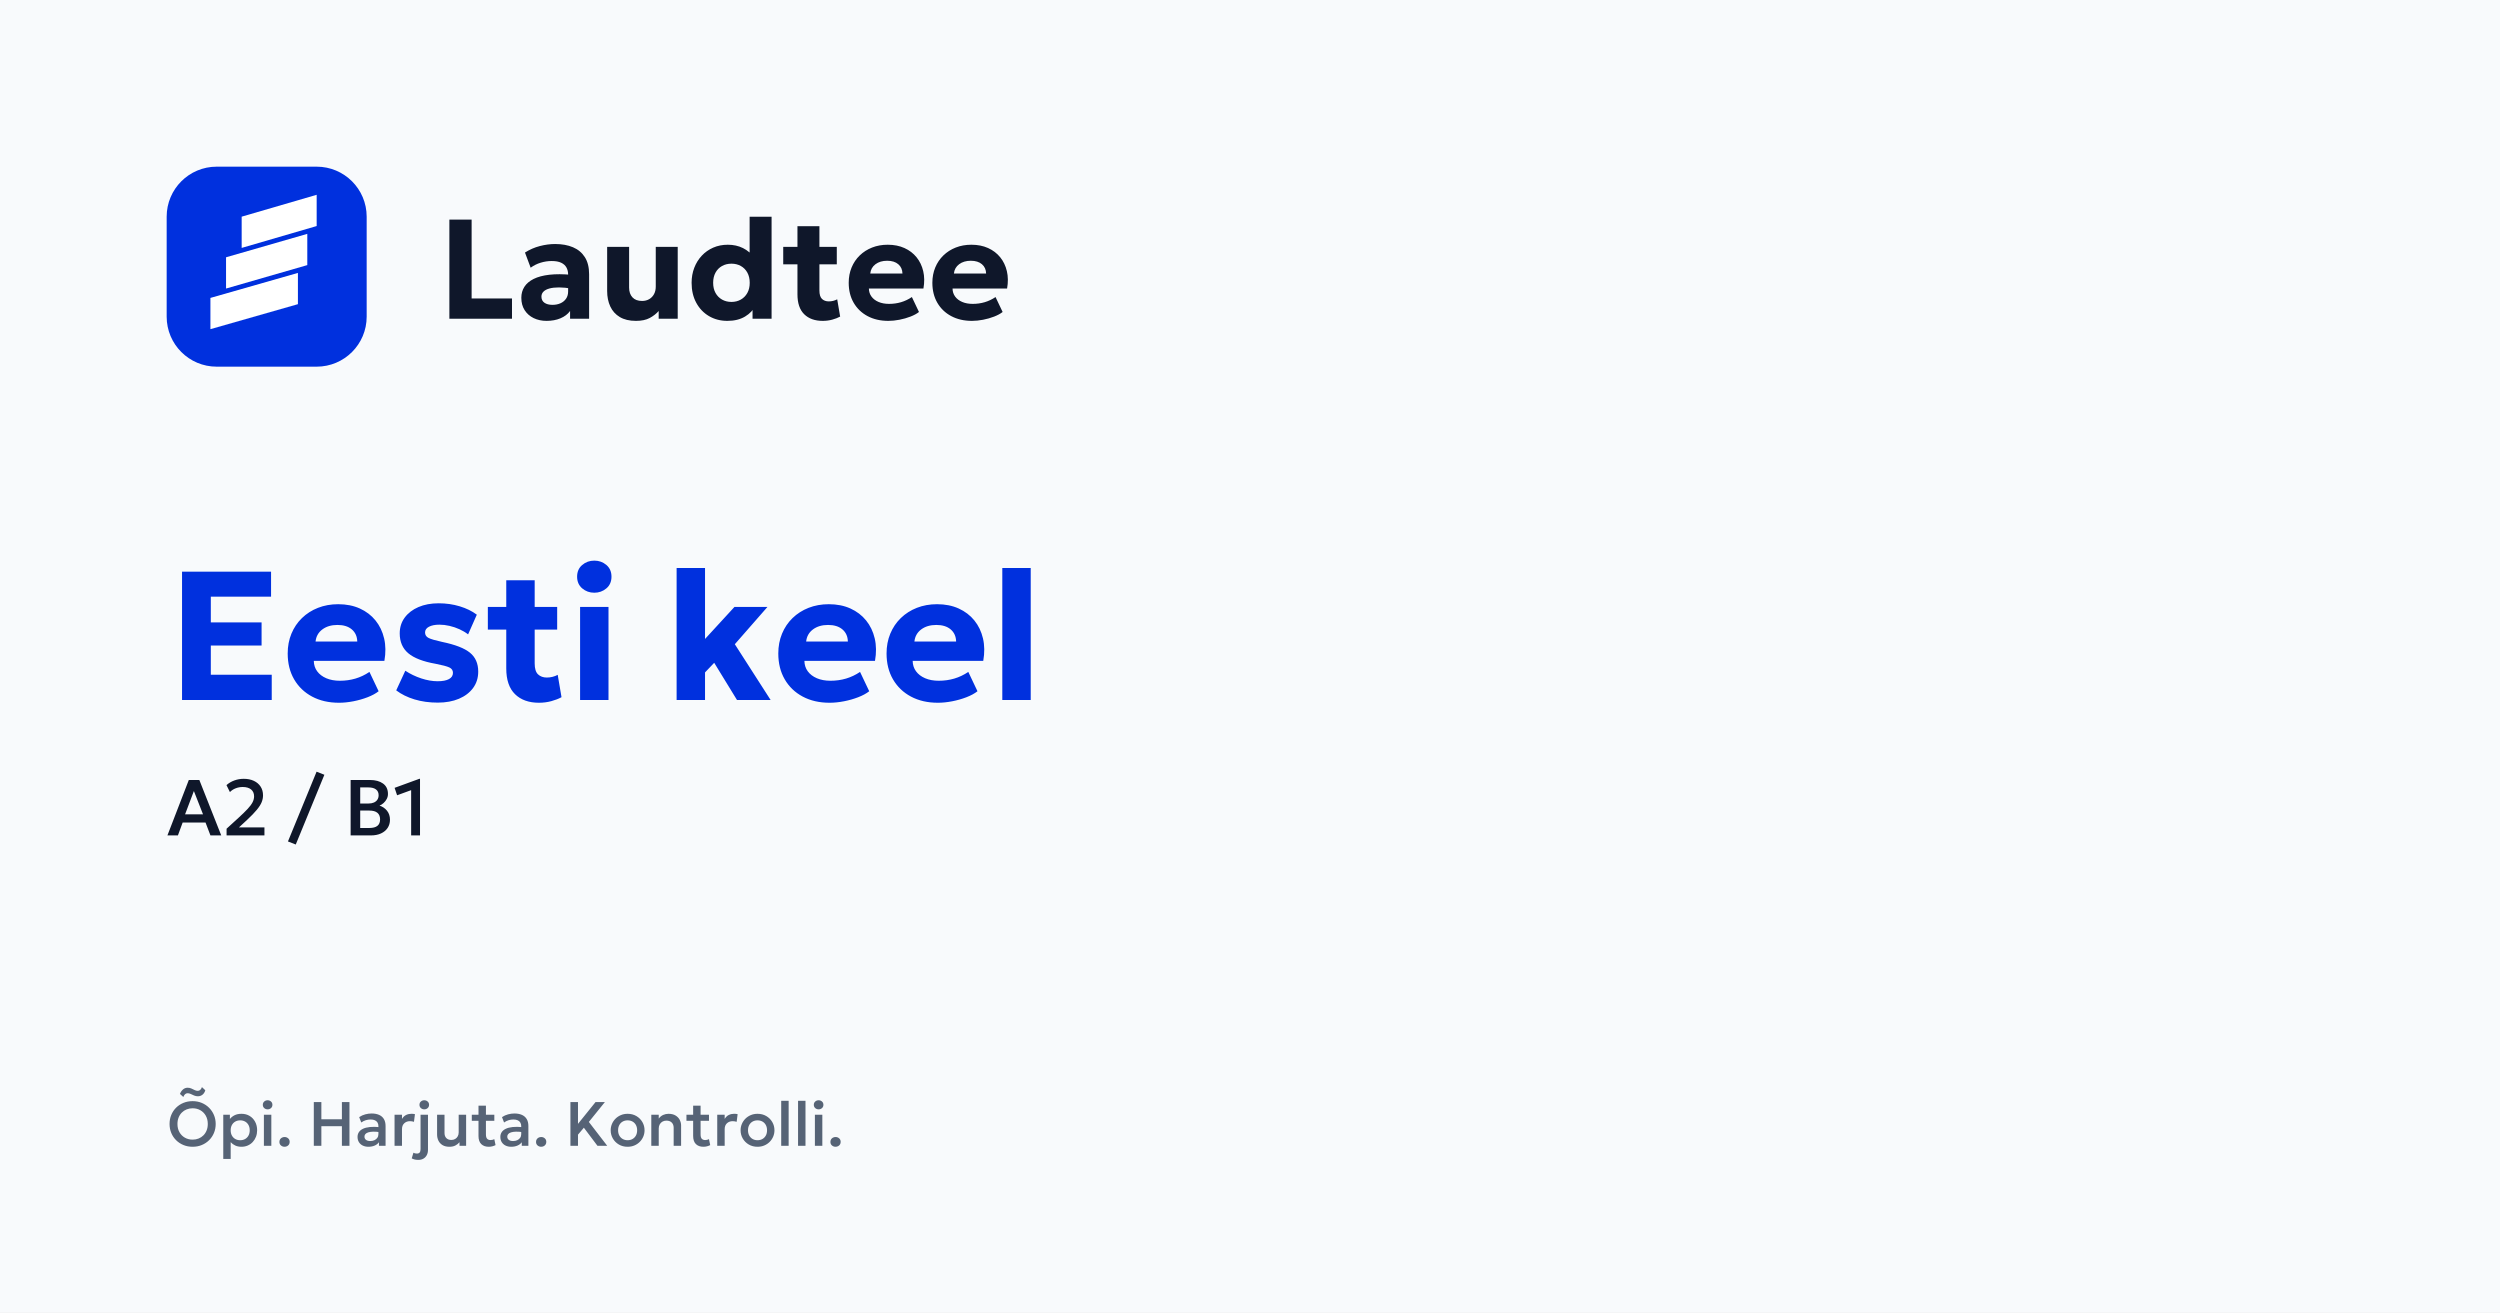
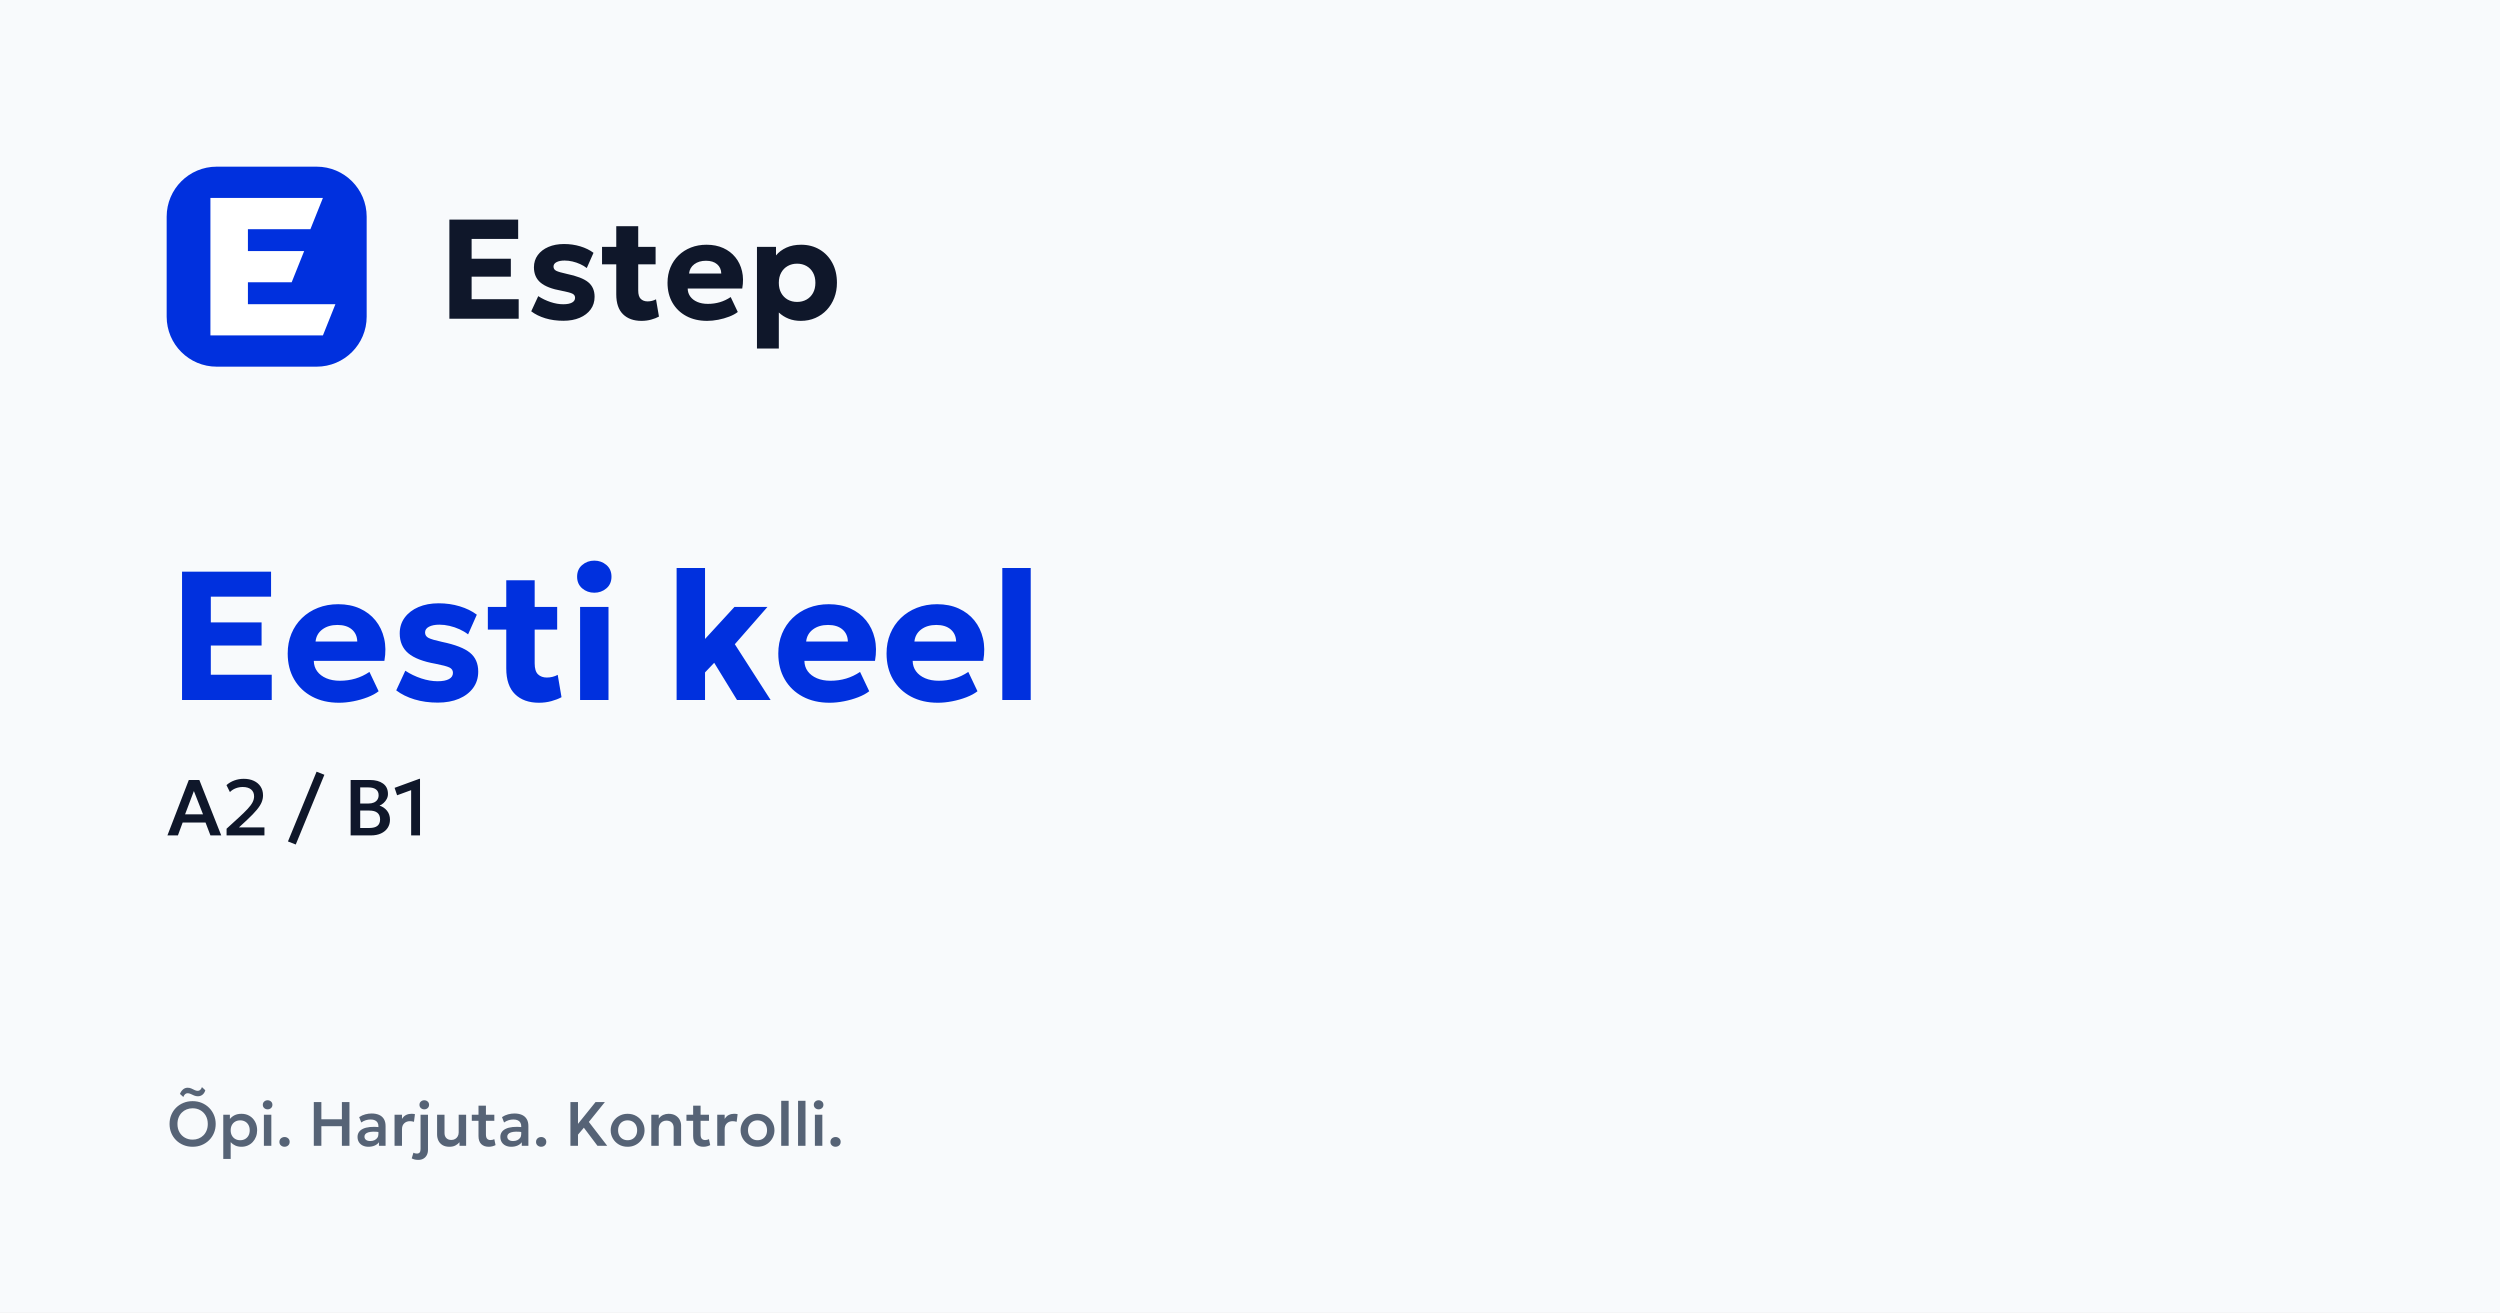
<svg xmlns="http://www.w3.org/2000/svg" viewBox="0 0 1200 630" width="1200" height="630">
  <rect width="1200" height="630" fill="#f8fafc" />
  <g transform="translate(80 80) scale(1.5)">
    <rect width="64" height="64" rx="16" fill="#0030de" />
    <g fill="#ffffff" transform="translate(0 0) scale(1)">
-       <path d="M14 42 42 34V44L14 52Z" />
-       <path d="M19 29 45 21.5V31.5L19 39Z" />
-       <path d="M24 16 48 9V19L24 26Z" />
+       <path d="M14 10L50 10L46 20L26 20L26 27L44 27L40 37L26 37L26 44L54 44L50 54L14 54Z" />
    </g>
  </g>
-   <path fill="#0f172a" transform="translate(210 153) scale(0.034 -0.034)" d="M167.688 0.0V1400.0H481.688V286.75H1051.688V0.0ZM1539.375 -30.0Q1437.812 -30.0 1357.312 9.219Q1276.812 48.438 1230.094 121.438Q1183.375 194.438 1183.375 296.125Q1183.375 383.188 1226.688 450.844Q1270.0 518.5 1357.75 562.219Q1445.5 605.938 1579.344 621.312Q1713.188 636.688 1894.25 619.875L1897.5 425.0Q1795.438 442.188 1715.469 442.25Q1635.5 442.312 1580.312 427.219Q1525.125 412.125 1496.188 383.062Q1467.25 354.0 1467.25 311.938Q1467.25 255.625 1509.625 225.938Q1552.0 196.25 1623.438 196.25Q1685.812 196.25 1735.562 218.344Q1785.312 240.438 1814.719 282.688Q1844.125 324.938 1844.125 385.75V623.375Q1844.125 680.438 1820.438 723.562Q1796.75 766.688 1745.969 790.844Q1695.188 815.0 1612.375 815.0Q1533.625 815.0 1456.219 791.312Q1378.812 767.625 1315.125 720.5L1234.938 934.625Q1333.312 997.312 1444.312 1026.156Q1555.312 1055.0 1661.125 1055.0Q1804.5 1055.0 1912.281 1009.531Q2020.062 964.062 2080.219 869.438Q2140.375 774.812 2140.375 627.5V0.0H1871.625V109.5Q1822.375 42.438 1735.875 6.219Q1649.375 -30.0 1539.375 -30.0ZM2802.062 -30.0Q2663.688 -30.0 2573.469 24.219Q2483.25 78.438 2439.156 173.594Q2395.062 268.75 2395.062 392.375V1015.0H2705.062V440.125Q2705.062 353.125 2752.188 302.188Q2799.312 251.25 2888.062 251.25Q2945.25 251.25 2988.969 276.844Q3032.688 302.438 3057.0 347.844Q3081.312 393.25 3081.312 453.25V1015.0H3391.312V0.0H3122.562V109.5Q3072.062 51.625 2996.156 10.812Q2920.25 -30.0 2802.062 -30.0ZM4092.562 -30.0Q3946.875 -30.0 3832.562 37.438Q3718.25 104.875 3652.781 226.031Q3587.312 347.188 3587.312 507.5Q3587.312 621.125 3624.719 718.781Q3662.125 816.438 3730.406 889.688Q3798.688 962.938 3892.156 1003.969Q3985.625 1045.0 4098.062 1045.0Q4218.062 1045.0 4312.781 997.625Q4407.5 950.25 4476.688 858.125L4406.438 787.375V1440.0H4716.438V0.0H4447.688V260.125L4490.438 190.125Q4445.0 92.938 4342.531 31.469Q4240.062 -30.0 4092.562 -30.0ZM4149.688 237.5Q4223.5 237.5 4281.969 270.5Q4340.438 303.5 4374.125 363.938Q4407.812 424.375 4407.812 507.5Q4407.812 590.625 4374.469 651.219Q4341.125 711.812 4282.656 744.656Q4224.188 777.5 4149.688 777.5Q4075.188 777.5 4016.719 744.656Q3958.25 711.812 3924.906 651.219Q3891.562 590.625 3891.562 507.5Q3891.562 424.375 3925.25 363.938Q3958.938 303.5 4017.406 270.5Q4075.875 237.5 4149.688 237.5ZM5438.188 -30.0Q5272.5 -30.0 5177.094 63.656Q5081.688 157.312 5081.688 344.25V1306.5H5391.688V1015.0H5637.062V768.0H5391.688V399.375Q5391.688 314.312 5428.344 279.656Q5465 245 5524.125 245.0Q5555.938 245.0 5586.406 252.656Q5616.875 260.312 5642.938 274.375L5684.438 30.625Q5638.562 5.438 5574.125 -12.281Q5509.688 -30.0 5438.188 -30.0ZM4880.812 768.0V1015.0H5111.812V768.0ZM6364.812 -30.0Q6197.625 -30.0 6071.625 37.281Q5945.625 104.562 5875.469 225.438Q5805.312 346.312 5805.312 507.625Q5805.312 625.188 5846.094 723.656Q5886.875 822.125 5961.094 894.031Q6035.312 965.938 6135.812 1005.469Q6236.312 1045.0 6356.438 1045.0Q6488.75 1045.0 6592.062 998.281Q6695.375 951.562 6763.156 867.844Q6830.938 784.125 6857.25 671.594Q6883.562 559.062 6860.188 426.75H6090.188Q6091.062 362.0 6126.719 313.344Q6162.375 264.688 6226.188 237.344Q6290 210 6374.688 210.0Q6464.062 210.0 6544.344 233.719Q6624.625 257.438 6697.188 306.375L6797.25 95.5Q6750.312 58.625 6676.938 30.25Q6603.562 1.875 6521.531 -14.062Q6439.5 -30.0 6364.812 -30.0ZM6109.312 638.0H6564.188Q6562.312 721.062 6505.062 769.906Q6447.812 818.75 6348.188 818.75Q6248.75 818.75 6183.406 769.906Q6118.062 721.062 6109.312 638.0ZM7545.812 -30.0Q7378.625 -30.0 7252.625 37.281Q7126.625 104.562 7056.469 225.438Q6986.312 346.312 6986.312 507.625Q6986.312 625.188 7027.094 723.656Q7067.875 822.125 7142.094 894.031Q7216.312 965.938 7316.812 1005.469Q7417.312 1045.0 7537.438 1045.0Q7669.75 1045.0 7773.062 998.281Q7876.375 951.562 7944.156 867.844Q8011.938 784.125 8038.25 671.594Q8064.562 559.062 8041.188 426.75H7271.188Q7272.062 362.0 7307.719 313.344Q7343.375 264.688 7407.188 237.344Q7471 210 7555.688 210.0Q7645.062 210.0 7725.344 233.719Q7805.625 257.438 7878.188 306.375L7978.25 95.5Q7931.312 58.625 7857.938 30.25Q7784.562 1.875 7702.531 -14.062Q7620.5 -30.0 7545.812 -30.0ZM7290.312 638.0H7745.188Q7743.312 721.062 7686.062 769.906Q7628.812 818.75 7529.188 818.75Q7429.75 818.75 7364.406 769.906Q7299.062 721.062 7290.312 638.0Z" />
+   <path fill="#0f172a" transform="translate(210 153) scale(0.034 -0.034)" d="M167.688 0.0V1400.0H1138.812V1127.0H481.688V846.875H1035.438V594.5H481.688V275.75H1146.188V0.0ZM1776.812 -28.625Q1638.062 -28.625 1522.312 6.562Q1406.562 41.75 1323.188 105.0L1422.312 319.25Q1503.062 266.312 1596.531 235.469Q1690.0 204.625 1774.688 204.625Q1855.625 204.625 1898.906 228.281Q1942.188 251.938 1942.188 296.125Q1942.188 336.312 1903.219 354.875Q1864.25 373.438 1751.688 395.25Q1548.625 431.0 1455.031 509.812Q1361.438 588.625 1361.438 726.75Q1361.438 825.0 1415.75 898.844Q1470.062 972.688 1565.625 1013.844Q1661.188 1055.0 1785.938 1055.0Q1907.625 1055.0 2016.156 1022.062Q2124.688 989.125 2202.438 930.75L2107.312 715.875Q2066.375 747.812 2013.969 771.625Q1961.562 795.438 1904.75 808.594Q1847.938 821.75 1794.312 821.75Q1723.875 821.75 1680.844 799.406Q1637.812 777.062 1637.812 736.875Q1637.812 696.438 1676.031 677.0Q1714.25 657.562 1824.812 633.5Q2037.875 589.375 2127.844 515.781Q2217.812 442.188 2217.812 309.625Q2217.812 207.5 2162.156 131.469Q2106.5 55.438 2007.312 13.406Q1908.125 -28.625 1776.812 -28.625ZM2880.188 -30.0Q2714.5 -30.0 2619.094 63.656Q2523.688 157.312 2523.688 344.25V1306.5H2833.688V1015.0H3079.062V768.0H2833.688V399.375Q2833.688 314.312 2870.344 279.656Q2907 245 2966.125 245.0Q2997.938 245.0 3028.406 252.656Q3058.875 260.312 3084.938 274.375L3126.438 30.625Q3080.562 5.438 3016.125 -12.281Q2951.688 -30.0 2880.188 -30.0ZM2322.812 768.0V1015.0H2553.812V768.0ZM3806.812 -30.0Q3639.625 -30.0 3513.625 37.281Q3387.625 104.562 3317.469 225.438Q3247.312 346.312 3247.312 507.625Q3247.312 625.188 3288.094 723.656Q3328.875 822.125 3403.094 894.031Q3477.312 965.938 3577.812 1005.469Q3678.312 1045.0 3798.438 1045.0Q3930.75 1045.0 4034.062 998.281Q4137.375 951.562 4205.156 867.844Q4272.938 784.125 4299.25 671.594Q4325.562 559.062 4302.188 426.75H3532.188Q3533.062 362.0 3568.719 313.344Q3604.375 264.688 3668.188 237.344Q3732 210 3816.688 210.0Q3906.062 210.0 3986.344 233.719Q4066.625 257.438 4139.188 306.375L4239.25 95.5Q4192.312 58.625 4118.938 30.25Q4045.562 1.875 3963.531 -14.062Q3881.5 -30.0 3806.812 -30.0ZM3551.312 638.0H4006.188Q4004.312 721.062 3947.062 769.906Q3889.812 818.75 3790.188 818.75Q3690.75 818.75 3625.406 769.906Q3560.062 721.062 3551.312 638.0ZM4510.062 -420.0V1015.0H4778.812V894.25Q4835.625 962.812 4924.781 1003.906Q5013.938 1045.0 5133.938 1045.0Q5279.625 1045.0 5393.938 977.562Q5508.25 910.125 5573.719 788.969Q5639.188 667.812 5639.188 507.5Q5639.188 393.875 5601.781 296.219Q5564.375 198.562 5496.094 125.312Q5427.812 52.062 5334.344 11.031Q5240.875 -30.0 5128.438 -30.0Q5033.875 -30.0 4956.406 0.938Q4878.938 31.875 4818.688 88.25V-420.0ZM5076.812 237.5Q5151.312 237.5 5209.781 270.5Q5268.25 303.5 5301.594 363.938Q5334.938 424.375 5334.938 507.5Q5334.938 590.625 5301.25 651.219Q5267.562 711.812 5209.094 744.656Q5150.625 777.5 5076.812 777.5Q5003.0 777.5 4944.531 744.656Q4886.062 711.812 4852.375 651.219Q4818.688 590.625 4818.688 507.5Q4818.688 424.375 4852.031 363.938Q4885.375 303.5 4943.844 270.5Q5002.312 237.5 5076.812 237.5Z" />
  <path fill="#0030de" transform="translate(80 336) scale(0.044 -0.044)" d="M167.688 0.0V1400.0H1138.812V1127.0H481.688V846.875H1035.438V594.5H481.688V275.75H1146.188V0.0ZM1879.812 -30.0Q1712.625 -30.0 1586.625 37.281Q1460.625 104.562 1390.469 225.438Q1320.312 346.312 1320.312 507.625Q1320.312 625.188 1361.094 723.656Q1401.875 822.125 1476.094 894.031Q1550.312 965.938 1650.812 1005.469Q1751.312 1045.0 1871.438 1045.0Q2003.75 1045.0 2107.062 998.281Q2210.375 951.562 2278.156 867.844Q2345.938 784.125 2372.25 671.594Q2398.562 559.062 2375.188 426.75H1605.188Q1606.062 362.0 1641.719 313.344Q1677.375 264.688 1741.188 237.344Q1805 210 1889.688 210.0Q1979.062 210.0 2059.344 233.719Q2139.625 257.438 2212.188 306.375L2312.25 95.5Q2265.312 58.625 2191.938 30.25Q2118.562 1.875 2036.531 -14.062Q1954.5 -30.0 1879.812 -30.0ZM1624.312 638.0H2079.188Q2077.312 721.062 2020.062 769.906Q1962.812 818.75 1863.188 818.75Q1763.75 818.75 1698.406 769.906Q1633.062 721.062 1624.312 638.0ZM2957.812 -28.625Q2819.062 -28.625 2703.312 6.562Q2587.562 41.75 2504.188 105.0L2603.312 319.25Q2684.062 266.312 2777.531 235.469Q2871.0 204.625 2955.688 204.625Q3036.625 204.625 3079.906 228.281Q3123.188 251.938 3123.188 296.125Q3123.188 336.312 3084.219 354.875Q3045.25 373.438 2932.688 395.25Q2729.625 431.0 2636.031 509.812Q2542.438 588.625 2542.438 726.75Q2542.438 825.0 2596.75 898.844Q2651.062 972.688 2746.625 1013.844Q2842.188 1055.0 2966.938 1055.0Q3088.625 1055.0 3197.156 1022.062Q3305.688 989.125 3383.438 930.75L3288.312 715.875Q3247.375 747.812 3194.969 771.625Q3142.562 795.438 3085.75 808.594Q3028.938 821.75 2975.312 821.75Q2904.875 821.75 2861.844 799.406Q2818.812 777.062 2818.812 736.875Q2818.812 696.438 2857.031 677.0Q2895.25 657.562 3005.812 633.5Q3218.875 589.375 3308.844 515.781Q3398.812 442.188 3398.812 309.625Q3398.812 207.5 3343.156 131.469Q3287.5 55.438 3188.312 13.406Q3089.125 -28.625 2957.812 -28.625ZM4061.188 -30.0Q3895.5 -30.0 3800.094 63.656Q3704.688 157.312 3704.688 344.25V1306.5H4014.688V1015.0H4260.062V768.0H4014.688V399.375Q4014.688 314.312 4051.344 279.656Q4088 245 4147.125 245.0Q4178.938 245.0 4209.406 252.656Q4239.875 260.312 4265.938 274.375L4307.438 30.625Q4261.562 5.438 4197.125 -12.281Q4132.688 -30.0 4061.188 -30.0ZM3503.812 768.0V1015.0H3734.812V768.0ZM4510.062 0.0V1015.0H4820.062V0.0ZM4665.062 1170.25Q4588.938 1170.25 4533.25 1217.688Q4477.562 1265.125 4477.562 1345.375Q4477.562 1425.625 4533.25 1473.062Q4588.938 1520.5 4665.062 1520.5Q4741.188 1520.5 4796.875 1473.062Q4852.562 1425.625 4852.562 1345.375Q4852.562 1265.125 4796.875 1217.688Q4741.188 1170.25 4665.062 1170.25ZM5563.062 0.0V1440.0H5873.062V665.875L6193.812 1015.0H6553.812L6198.062 608.5L6588.688 0.0H6221.812L5973.062 405.875L5873.062 301.0V0.0ZM7231.812 -30.0Q7064.625 -30.0 6938.625 37.281Q6812.625 104.562 6742.469 225.438Q6672.312 346.312 6672.312 507.625Q6672.312 625.188 6713.094 723.656Q6753.875 822.125 6828.094 894.031Q6902.312 965.938 7002.812 1005.469Q7103.312 1045.0 7223.438 1045.0Q7355.75 1045.0 7459.062 998.281Q7562.375 951.562 7630.156 867.844Q7697.938 784.125 7724.25 671.594Q7750.562 559.062 7727.188 426.75H6957.188Q6958.062 362.0 6993.719 313.344Q7029.375 264.688 7093.188 237.344Q7157 210 7241.688 210.0Q7331.062 210.0 7411.344 233.719Q7491.625 257.438 7564.188 306.375L7664.25 95.5Q7617.312 58.625 7543.938 30.25Q7470.562 1.875 7388.531 -14.062Q7306.5 -30.0 7231.812 -30.0ZM6976.312 638.0H7431.188Q7429.312 721.062 7372.062 769.906Q7314.812 818.75 7215.188 818.75Q7115.75 818.75 7050.406 769.906Q6985.062 721.062 6976.312 638.0ZM8412.812 -30.0Q8245.625 -30.0 8119.625 37.281Q7993.625 104.562 7923.469 225.438Q7853.312 346.312 7853.312 507.625Q7853.312 625.188 7894.094 723.656Q7934.875 822.125 8009.094 894.031Q8083.312 965.938 8183.812 1005.469Q8284.312 1045.0 8404.438 1045.0Q8536.75 1045.0 8640.062 998.281Q8743.375 951.562 8811.156 867.844Q8878.938 784.125 8905.25 671.594Q8931.562 559.062 8908.188 426.75H8138.188Q8139.062 362.0 8174.719 313.344Q8210.375 264.688 8274.188 237.344Q8338 210 8422.688 210.0Q8512.062 210.0 8592.344 233.719Q8672.625 257.438 8745.188 306.375L8845.25 95.5Q8798.312 58.625 8724.938 30.25Q8651.562 1.875 8569.531 -14.062Q8487.5 -30.0 8412.812 -30.0ZM8157.312 638.0H8612.188Q8610.312 721.062 8553.062 769.906Q8495.812 818.75 8396.188 818.75Q8296.75 818.75 8231.406 769.906Q8166.062 721.062 8157.312 638.0ZM9116.062 0.0V1440.0H9426.062V0.0Z" />
  <path fill="#0f172a" transform="translate(80 401) scale(0.019 -0.019)" d="M18.938 0.0 559.312 1400.0H825.562L1378.562 0.0H1105.938L981.812 325.375H403.688L284.062 0.0ZM464.938 532.25H918.562L687.562 1121.25ZM1513.5 0.0V169.375L1815.375 445.125Q1958.375 575.938 2044.781 668.844Q2131.188 761.75 2169.781 836.594Q2208.375 911.438 2208.375 987.5Q2208.375 1098.688 2132.781 1160.906Q2057.188 1223.125 1921.25 1223.125Q1829.125 1223.125 1744.156 1190.531Q1659.188 1157.938 1597.75 1094.75L1511.0 1270.875Q1597.812 1348.25 1710.906 1389.125Q1824 1430 1946.875 1430.0Q2093.562 1430.0 2203.344 1378.156Q2313.125 1326.312 2373.75 1232.375Q2434.375 1138.438 2434.375 1012.25Q2434.375 925.562 2400.031 839.875Q2365.688 754.188 2277.688 647.25Q2189.688 540.312 2029 390L1827.125 203.375H2470.125V0.0ZM3261.25 -230.0 3064.125 -152.375 3787.25 1610.0 3984.375 1532.375ZM4647.438 0.0V1400.0H5138.062Q5341.5 1400.0 5466.031 1310.5Q5590.562 1221.0 5590.562 1046.25Q5590.562 980.312 5559.969 921.656Q5529.375 863.0 5480.5 818.719Q5431.625 774.438 5377.062 752.625Q5491.438 716.812 5566.5 623.875Q5641.562 530.938 5641.562 396.125Q5641.562 279.188 5582.812 190.031Q5524.062 100.875 5415.656 50.438Q5307.25 0.0 5158.688 0.0ZM4889.438 187.625H5119.312Q5256.75 187.625 5324.219 241.844Q5391.688 296.062 5391.688 406.125Q5391.688 513.75 5324.281 570.875Q5256.875 628.0 5117.938 628.0H4889.438ZM4889.438 806.0H5101.812Q5178.75 806.0 5235.438 831.0Q5292.125 856.0 5323.406 903.094Q5354.688 950.188 5354.688 1016.25Q5354.688 1111.312 5288.125 1161.844Q5221.562 1212.375 5098.062 1212.375H4889.438ZM6176.25 0.0V1143.625L5821.625 1014.125L5758.375 1201.875L6383.25 1430.0H6400.25V0.0Z" />
  <path fill="#566376" transform="translate(80 550) scale(0.015 -0.015)" d="M830.562 -30Q672.188 -30 537.281 25.5Q402.375 81 302.562 180.0Q202.75 279 147.531 412.0Q92.312 545 92.312 700Q92.312 856 147.531 989.0Q202.75 1122 302.562 1221.0Q402.375 1320 537.281 1375.0Q672.188 1430 830.562 1430Q988.375 1430 1122.781 1374.0Q1257.188 1318 1357.281 1218.0Q1457.375 1118 1513.094 985.5Q1568.812 853 1568.812 700Q1568.812 545 1513.094 412.0Q1457.375 279 1357.281 180.0Q1257.188 81 1122.781 25.5Q988.375 -30 830.562 -30ZM830.562 198.375Q933.375 198.375 1021.719 233.844Q1110.062 269.312 1176.0 335.281Q1241.938 401.25 1278.875 493.812Q1315.812 586.375 1315.812 700Q1315.812 851.875 1251.594 964.625Q1187.375 1077.375 1077.438 1139.5Q967.5 1201.625 830.562 1201.625Q727.75 1201.625 639.406 1166.156Q551.062 1130.688 485.125 1064.719Q419.188 998.75 382.25 906.469Q345.312 814.188 345.312 700Q345.312 548.125 409.531 435.375Q473.75 322.625 583.688 260.5Q693.625 198.375 830.562 198.375ZM533.312 1563.125 424.938 1661.375Q463.5 1755.438 526.594 1807.406Q589.688 1859.375 671.812 1859.375Q735.812 1859.375 790.594 1834.438Q845.375 1809.5 895.281 1784.562Q945.188 1759.625 994.562 1759.625Q1039.875 1759.625 1073.562 1789.75Q1107.25 1819.875 1128.688 1879.125L1236.188 1778.875Q1209.312 1685.125 1145.531 1635.438Q1081.75 1585.75 998.688 1585.75Q934.812 1585.75 878.344 1610.188Q821.875 1634.625 770.438 1659.062Q719.0 1683.5 670.938 1683.5Q626.312 1683.5 591.531 1654.344Q556.75 1625.188 533.312 1563.125ZM1811.312 -420.0V995.0H2023.062V859.25Q2082.125 933.062 2173.406 979.031Q2264.688 1025.0 2396.688 1025.0Q2542.125 1025.0 2654.688 956.812Q2767.25 888.625 2831.094 769.344Q2894.938 650.062 2894.938 497.5Q2894.938 387.375 2858.406 291.594Q2821.875 195.812 2754.969 123.562Q2688.062 51.312 2596.219 10.656Q2504.375 -30.0 2393.188 -30.0Q2281.375 -30.0 2195.531 9.688Q2109.688 49.375 2048.438 117.25V-420.0ZM2353.062 179.5Q2441.562 179.5 2510.406 218.5Q2579.25 257.5 2618.469 328.688Q2657.688 399.875 2657.688 497.5Q2657.688 595.125 2618.25 666.594Q2578.812 738.062 2509.969 776.781Q2441.125 815.5 2353.062 815.5Q2265.0 815.5 2196.156 776.781Q2127.312 738.062 2087.875 666.594Q2048.438 595.125 2048.438 497.5Q2048.438 399.875 2087.656 328.688Q2126.875 257.5 2195.719 218.5Q2264.562 179.5 2353.062 179.5ZM3111.312 0.0V995.0H3349.312V0.0ZM3230.312 1167.25Q3167.688 1167.25 3122.25 1207.438Q3076.812 1247.625 3076.812 1312.875Q3076.812 1378.125 3122.25 1418.312Q3167.688 1458.5 3230.312 1458.5Q3292.938 1458.5 3338.375 1418.312Q3383.812 1378.125 3383.812 1312.875Q3383.812 1247.625 3338.375 1207.438Q3292.938 1167.25 3230.312 1167.25ZM3771.875 -30.0Q3704.875 -30.0 3656.25 12.625Q3607.625 55.25 3607.625 125.625Q3607.625 173.125 3629.781 208.219Q3651.938 243.312 3689.406 262.719Q3726.875 282.125 3771.875 282.125Q3839.875 282.125 3888.0 239.5Q3936.125 196.875 3936.125 125.625Q3936.125 78.562 3913.75 43.469Q3891.375 8.375 3854.125 -10.812Q3816.875 -30.0 3771.875 -30.0ZM4708.438 0.0V1400.0H4950.438V849.75H5607.438V1400.0H5849.438V0.0H5607.438V628.0H4950.438V0.0ZM6455.875 -30.0Q6353.062 -30.0 6274.562 8.594Q6196.062 47.188 6151.969 118.188Q6107.875 189.188 6107.875 286.625Q6107.875 368.938 6149.438 434.719Q6191.0 500.5 6277.75 543.594Q6364.5 586.688 6500.219 601.562Q6635.938 616.438 6824.25 597.375L6828.5 437.0Q6699.188 455.938 6604.844 453.25Q6510.5 450.562 6449.562 430.594Q6388.625 410.625 6358.938 376.312Q6329.25 342.0 6329.25 296.688Q6329.25 228.125 6379.125 190.688Q6429.0 153.25 6515.188 153.25Q6589.062 153.25 6647.812 180.219Q6706.562 207.188 6741.094 256.438Q6775.625 305.688 6775.625 372.75V630.875Q6775.625 695.188 6748.188 742.812Q6720.75 790.438 6665.344 816.719Q6609.938 843.0 6524.875 843.0Q6447.125 843.0 6370.594 819.562Q6294.062 796.125 6226.625 746.5L6160.688 919.125Q6254.562 981.562 6357.562 1008.281Q6460.562 1035.0 6556.625 1035.0Q6695.5 1035.0 6795.906 991.156Q6896.312 947.312 6950.594 858.188Q7004.875 769.062 7004.875 633.5V0.0H6793.125V115.5Q6742.875 45.188 6654.375 7.594Q6565.875 -30.0 6455.875 -30.0ZM7292.312 0.0V995.0H7530.312V861.125Q7584.5 951.25 7663.688 988.562Q7742.875 1025.875 7834.25 1025.875Q7865.062 1025.875 7892.125 1022.781Q7919.188 1019.688 7944.625 1014.125L7913.688 768.375Q7883.438 778.312 7851.062 783.719Q7818.688 789.125 7786.812 789.125Q7675.062 789.125 7602.688 721.531Q7530.312 653.938 7530.312 535.25V0.0ZM8053.812 -450.0Q7986.062 -450.0 7936.281 -437.5Q7886.5 -425.0 7842.062 -401.688L7895.812 -220.375Q7920.688 -232.812 7945.688 -240.156Q7970.688 -247.5 8005.438 -247.5Q8069.938 -247.5 8097.125 -211.281Q8124.312 -175.062 8124.312 -104.0V995.0H8362.312V-124.875Q8362.312 -223.812 8324.094 -296.781Q8285.875 -369.75 8216.5 -409.875Q8147.125 -450.0 8053.812 -450.0ZM8243.312 1167.25Q8180.688 1167.25 8135.25 1207.438Q8089.812 1247.625 8089.812 1312.875Q8089.812 1378.125 8135.25 1418.312Q8180.688 1458.5 8243.312 1458.5Q8305.938 1458.5 8351.375 1418.312Q8396.812 1378.125 8396.812 1312.875Q8396.812 1247.625 8351.375 1207.438Q8305.938 1167.25 8243.312 1167.25ZM9048.312 -30.0Q8914.438 -30.0 8826.844 23.594Q8739.25 77.188 8696.281 166.469Q8653.312 255.75 8653.312 363.875V995.0H8891.312V406.625Q8891.312 307.625 8948.938 247.938Q9006.562 188.25 9110.312 188.25Q9177.25 188.25 9230.344 218.719Q9283.438 249.188 9314.0 303.719Q9344.562 358.25 9344.562 430.25V995.0H9582.562V0.0H9370.812V115.5Q9314.312 48.125 9235.281 9.062Q9156.25 -30.0 9048.312 -30.0ZM10304.938 -30.0Q10155.5 -30.0 10066.969 55.781Q9978.438 141.562 9978.438 317.25V1284.5H10216.438V995.0H10485.312V800.0H10216.438V366.875Q10216.438 266.562 10255.219 225.781Q10294 185 10363.625 185.0Q10397.688 185.0 10428.531 192.781Q10459.375 200.562 10484.688 213.875L10524.188 23.125Q10480.812 0.188 10423.625 -14.906Q10366.438 -30.0 10304.938 -30.0ZM9764.062 800.0V995.0H10007.062V800.0ZM11025.875 -30.0Q10923.062 -30.0 10844.562 8.594Q10766.062 47.188 10721.969 118.188Q10677.875 189.188 10677.875 286.625Q10677.875 368.938 10719.438 434.719Q10761.0 500.5 10847.75 543.594Q10934.5 586.688 11070.219 601.562Q11205.938 616.438 11394.25 597.375L11398.5 437.0Q11269.188 455.938 11174.844 453.25Q11080.5 450.562 11019.562 430.594Q10958.625 410.625 10928.938 376.312Q10899.25 342.0 10899.25 296.688Q10899.25 228.125 10949.125 190.688Q10999.0 153.25 11085.188 153.25Q11159.062 153.25 11217.812 180.219Q11276.562 207.188 11311.094 256.438Q11345.625 305.688 11345.625 372.75V630.875Q11345.625 695.188 11318.188 742.812Q11290.75 790.438 11235.344 816.719Q11179.938 843.0 11094.875 843.0Q11017.125 843.0 10940.594 819.562Q10864.062 796.125 10796.625 746.5L10730.688 919.125Q10824.562 981.562 10927.562 1008.281Q11030.562 1035.0 11126.625 1035.0Q11265.5 1035.0 11365.906 991.156Q11466.312 947.312 11520.594 858.188Q11574.875 769.062 11574.875 633.5V0.0H11363.125V115.5Q11312.875 45.188 11224.375 7.594Q11135.875 -30.0 11025.875 -30.0ZM11983.875 -30.0Q11916.875 -30.0 11868.25 12.625Q11819.625 55.25 11819.625 125.625Q11819.625 173.125 11841.781 208.219Q11863.938 243.312 11901.406 262.719Q11938.875 282.125 11983.875 282.125Q12051.875 282.125 12100.0 239.5Q12148.125 196.875 12148.125 125.625Q12148.125 78.562 12125.75 43.469Q12103.375 8.375 12066.125 -10.812Q12028.875 -30.0 11983.875 -30.0ZM12920.438 0.0V1400.0H13162.438V703.125L13723.688 1400.0H14022.688L13509.688 764.625L14098.438 0.0H13786.312L13350.562 579.875L13162.438 358.125V0.0ZM14750.487 -30.0Q14592.75 -30.0 14470.375 41.906Q14348.0 113.812 14278.281 233.779Q14208.562 353.746 14208.562 497.5Q14208.562 603.25 14248.531 698.594Q14288.5 793.938 14361.375 867.281Q14434.25 940.625 14533.25 982.812Q14632.25 1025.0 14750.637 1025.0Q14908.125 1025.0 15030.5 953.094Q15152.875 881.188 15222.594 761.221Q15292.312 641.254 15292.312 497.5Q15292.312 391.75 15252.344 296.406Q15212.375 201.062 15139.781 127.719Q15067.188 54.375 14968.125 12.188Q14869.062 -30.0 14750.487 -30.0ZM14750.438 179.5Q14838.5 179.5 14907.344 218.5Q14976.188 257.5 15015.625 328.787Q15055.062 400.074 15055.062 497.5Q15055.062 595.125 15015.875 666.609Q14976.688 738.092 14907.812 776.796Q14838.938 815.5 14750.438 815.5Q14661.938 815.5 14593.062 776.796Q14524.188 738.092 14485.0 666.609Q14445.812 595.125 14445.812 497.5Q14445.812 399.875 14485.25 328.688Q14524.688 257.5 14593.531 218.5Q14662.375 179.5 14750.438 179.5ZM15508.312 0.0V995.0H15746.312V872.0Q15807.062 952.75 15888.594 988.875Q15970.125 1025.0 16057.938 1025.0Q16195 1025 16284.594 970.375Q16374.188 915.75 16418.0 830.344Q16461.812 744.938 16461.812 653.0V0.0H16223.812V578.75Q16223.812 682.562 16162.531 744.656Q16101.25 806.75 15991.562 806.75Q15920.438 806.75 15865.031 775.188Q15809.625 743.625 15777.969 686.688Q15746.312 629.75 15746.312 555.125V0.0ZM17173.938 -30.0Q17024.5 -30.0 16935.969 55.781Q16847.438 141.562 16847.438 317.25V1284.5H17085.438V995.0H17354.312V800.0H17085.438V366.875Q17085.438 266.562 17124.219 225.781Q17163 185 17232.625 185.0Q17266.688 185.0 17297.531 192.781Q17328.375 200.562 17353.688 213.875L17393.188 23.125Q17349.812 0.188 17292.625 -14.906Q17235.438 -30.0 17173.938 -30.0ZM16633.062 800.0V995.0H16876.062V800.0ZM17618.312 0.0V995.0H17856.312V861.125Q17910.5 951.25 17989.688 988.562Q18068.875 1025.875 18160.25 1025.875Q18191.062 1025.875 18218.125 1022.781Q18245.188 1019.688 18270.625 1014.125L18239.688 768.375Q18209.438 778.312 18177.062 783.719Q18144.688 789.125 18112.812 789.125Q18001.062 789.125 17928.688 721.531Q17856.312 653.938 17856.312 535.25V0.0ZM18907.487 -30.0Q18749.75 -30.0 18627.375 41.906Q18505.0 113.812 18435.281 233.779Q18365.562 353.746 18365.562 497.5Q18365.562 603.25 18405.531 698.594Q18445.5 793.938 18518.375 867.281Q18591.25 940.625 18690.25 982.812Q18789.25 1025.0 18907.637 1025.0Q19065.125 1025.0 19187.5 953.094Q19309.875 881.188 19379.594 761.221Q19449.312 641.254 19449.312 497.5Q19449.312 391.75 19409.344 296.406Q19369.375 201.062 19296.781 127.719Q19224.188 54.375 19125.125 12.188Q19026.062 -30.0 18907.487 -30.0ZM18907.438 179.5Q18995.5 179.5 19064.344 218.5Q19133.188 257.5 19172.625 328.787Q19212.062 400.074 19212.062 497.5Q19212.062 595.125 19172.875 666.609Q19133.688 738.092 19064.812 776.796Q18995.938 815.5 18907.438 815.5Q18818.938 815.5 18750.062 776.796Q18681.188 738.092 18642.0 666.609Q18602.812 595.125 18602.812 497.5Q18602.812 399.875 18642.25 328.688Q18681.688 257.5 18750.531 218.5Q18819.375 179.5 18907.438 179.5ZM19665.312 0.0V1440.0H19903.312V0.0ZM20204.312 0.0V1440.0H20442.312V0.0ZM20743.312 0.0V995.0H20981.312V0.0ZM20862.312 1167.25Q20799.688 1167.25 20754.25 1207.438Q20708.812 1247.625 20708.812 1312.875Q20708.812 1378.125 20754.25 1418.312Q20799.688 1458.5 20862.312 1458.5Q20924.938 1458.5 20970.375 1418.312Q21015.812 1378.125 21015.812 1312.875Q21015.812 1247.625 20970.375 1207.438Q20924.938 1167.25 20862.312 1167.25ZM21403.875 -30.0Q21336.875 -30.0 21288.25 12.625Q21239.625 55.25 21239.625 125.625Q21239.625 173.125 21261.781 208.219Q21283.938 243.312 21321.406 262.719Q21358.875 282.125 21403.875 282.125Q21471.875 282.125 21520.0 239.5Q21568.125 196.875 21568.125 125.625Q21568.125 78.562 21545.75 43.469Q21523.375 8.375 21486.125 -10.812Q21448.875 -30.0 21403.875 -30.0Z" />
</svg>
